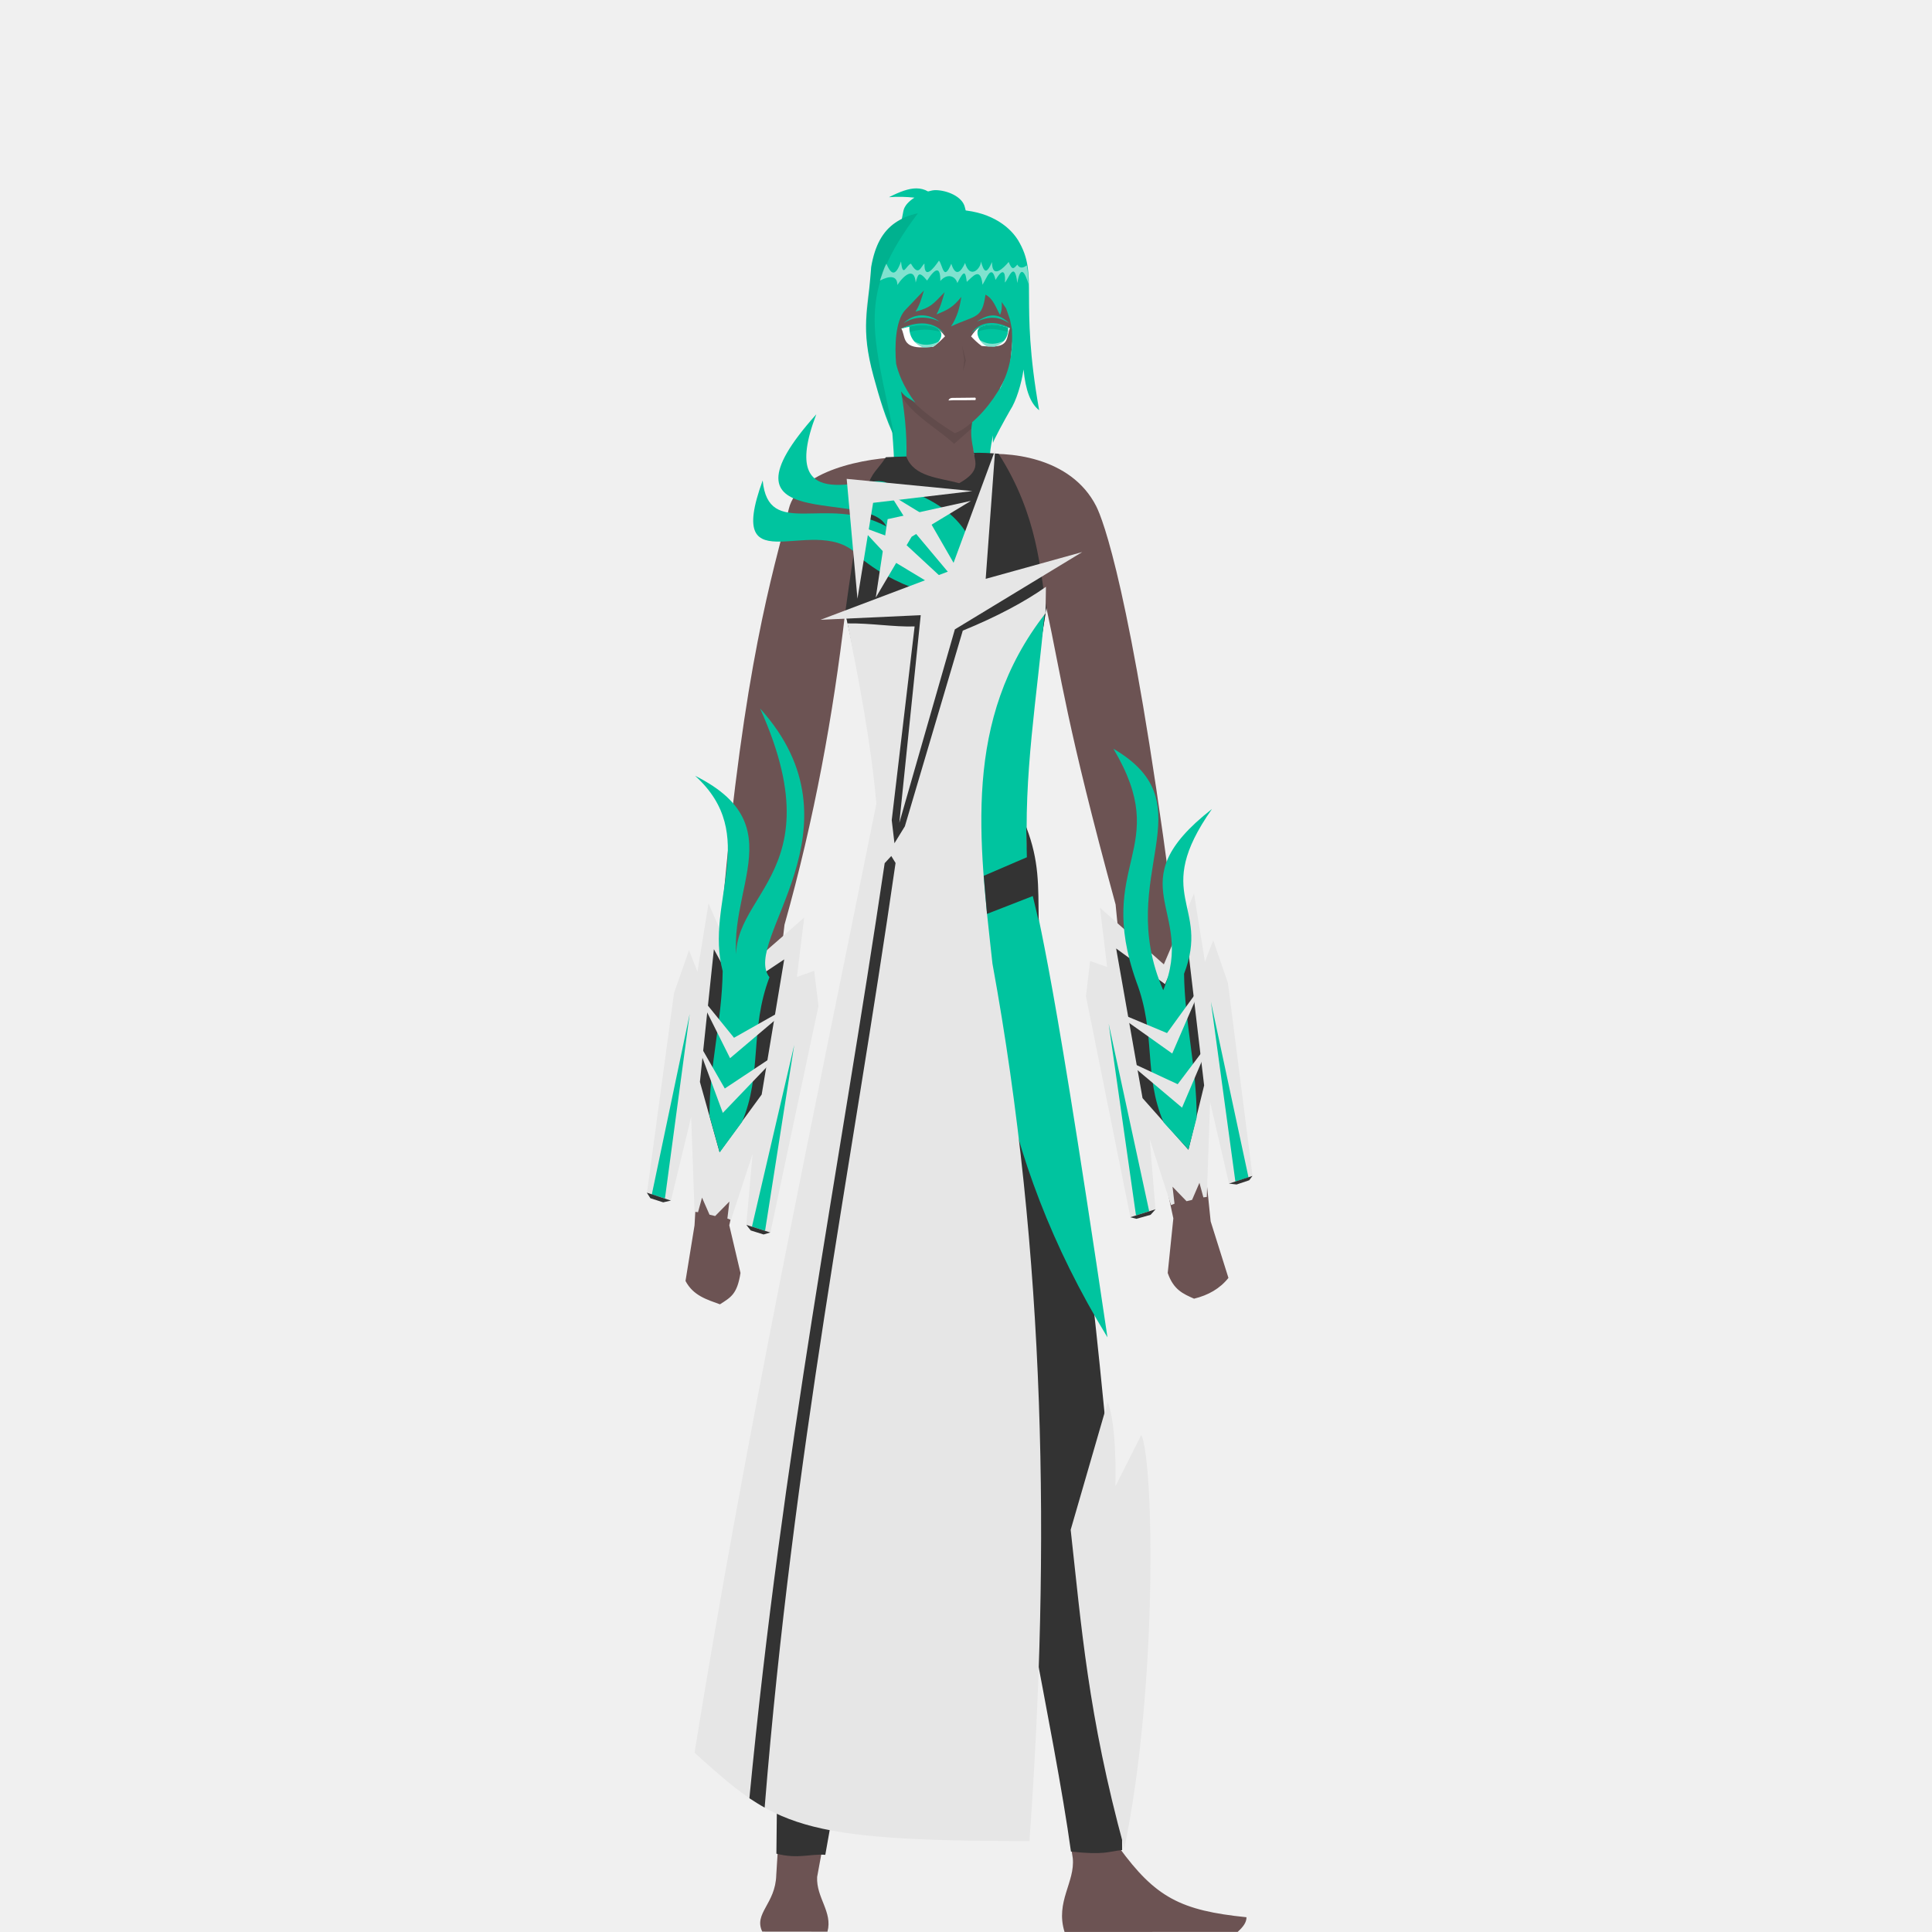
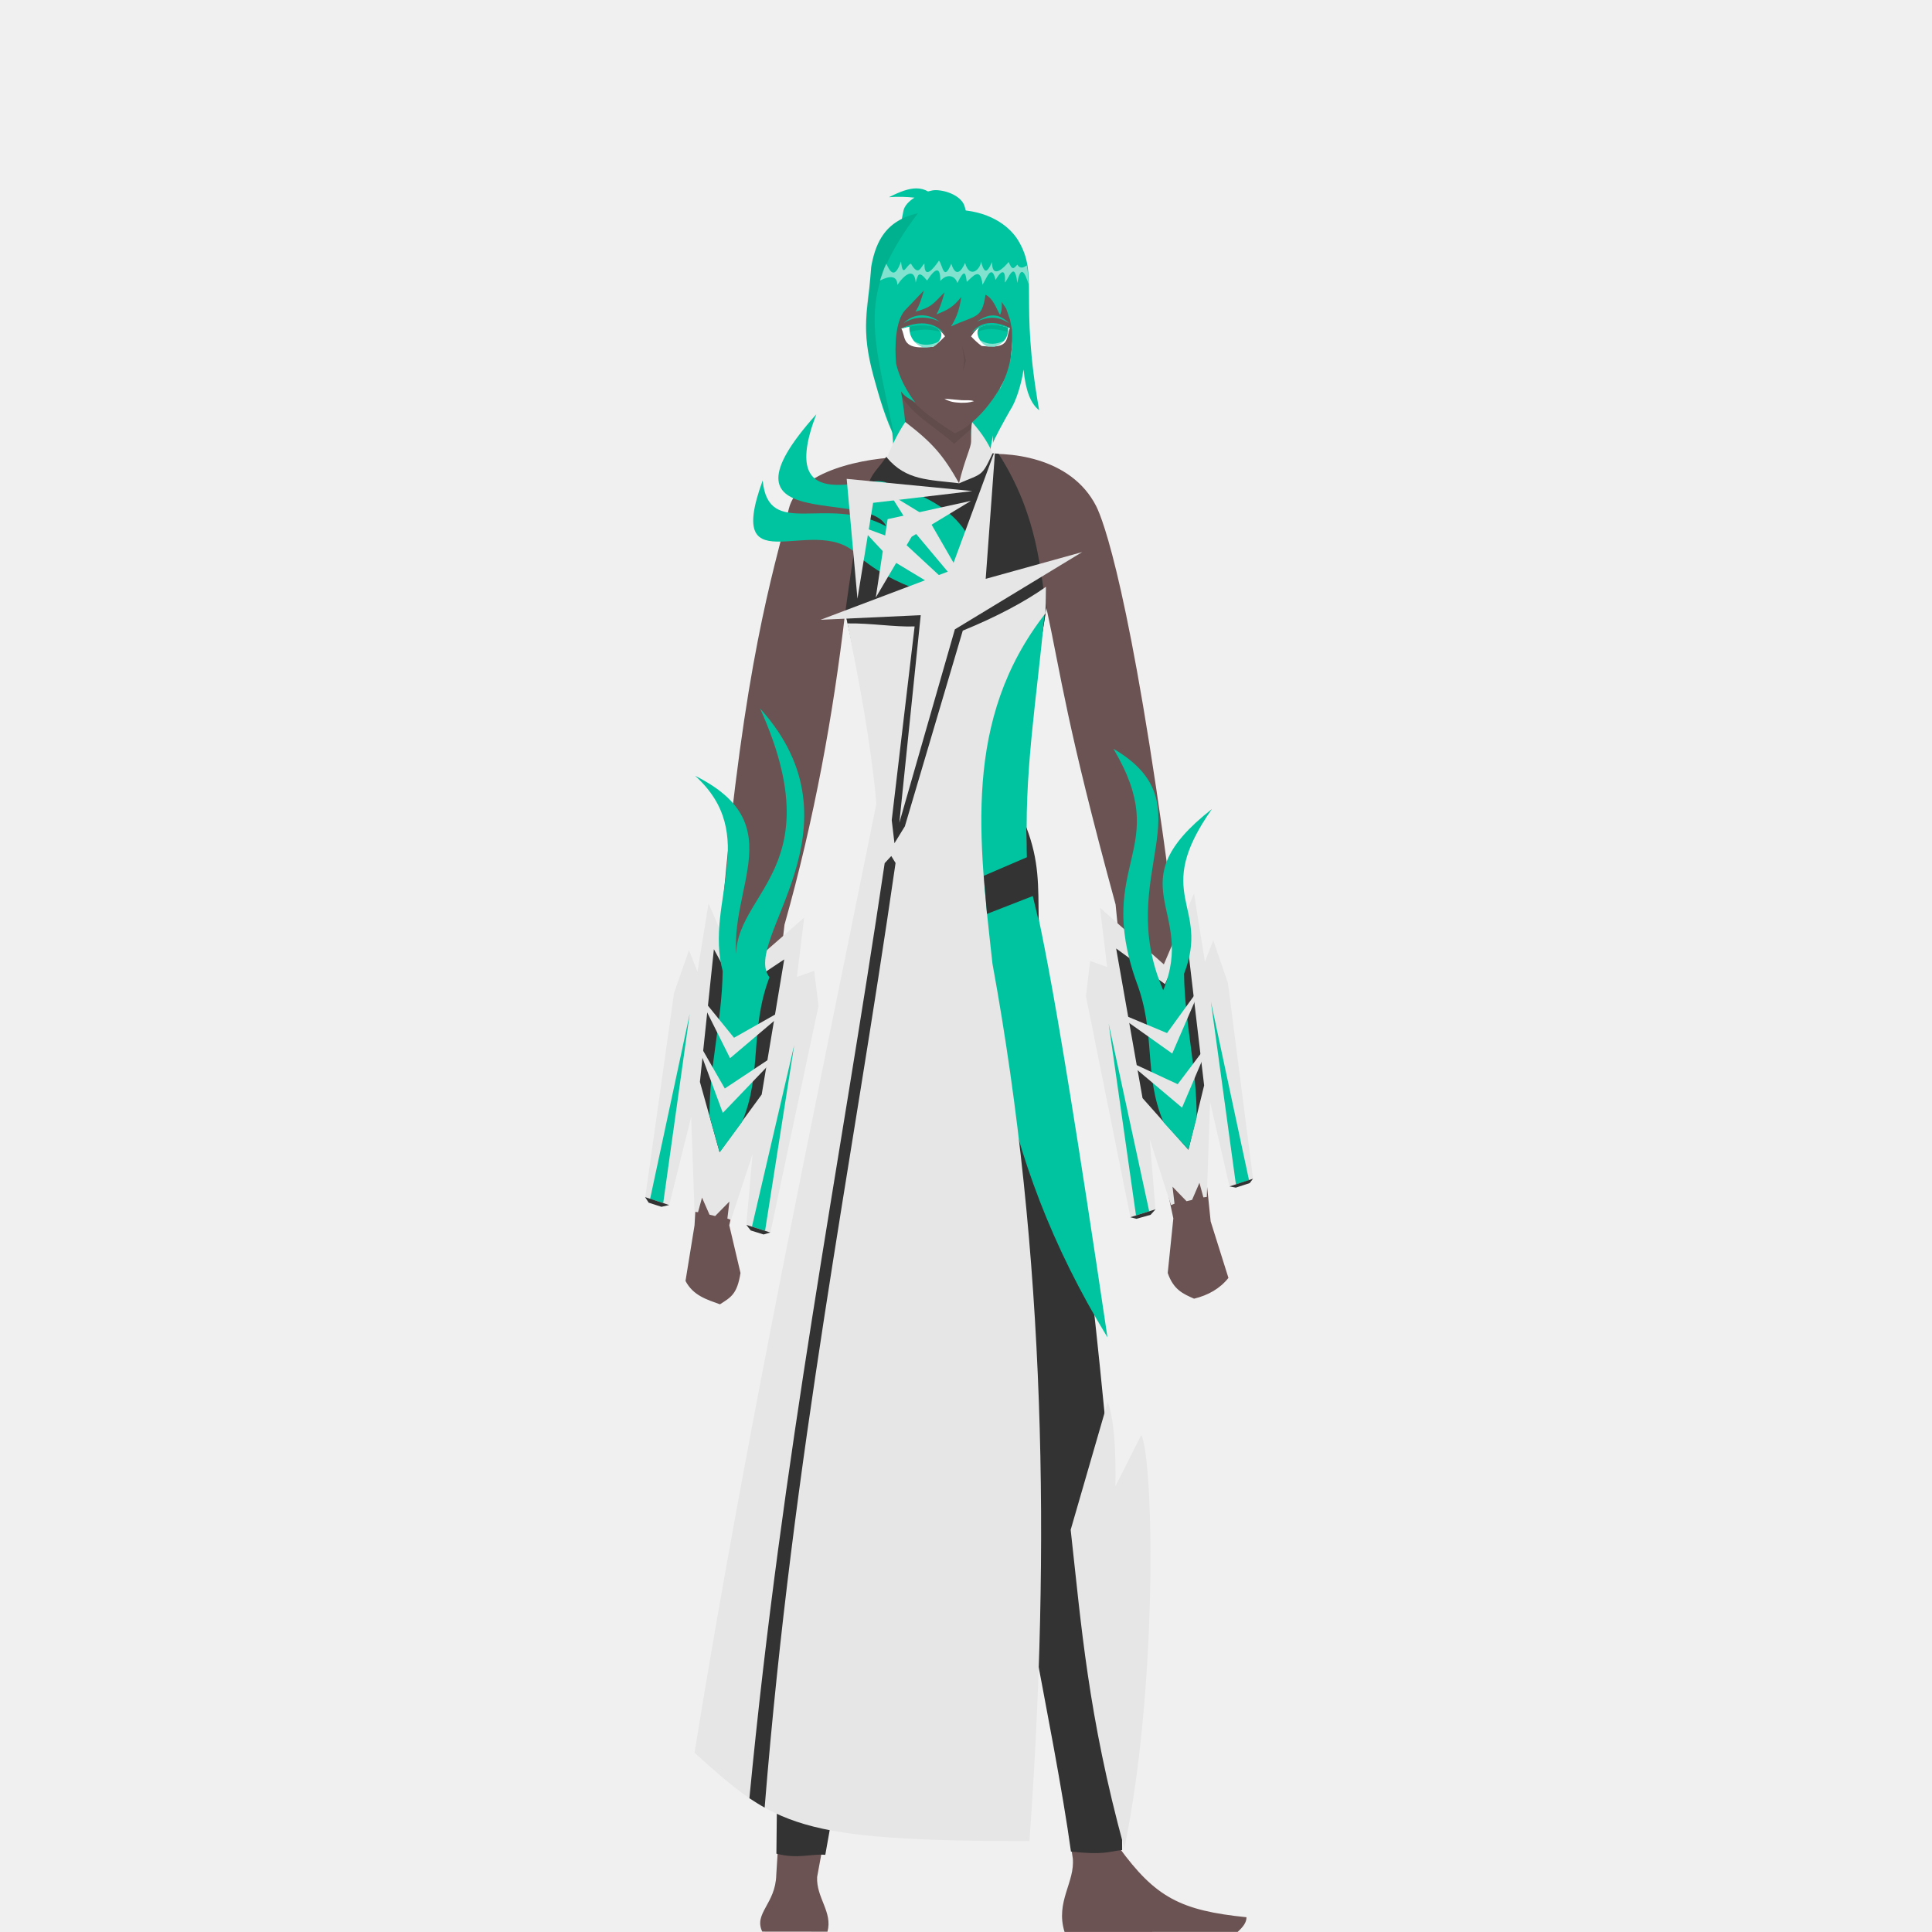
<svg xmlns="http://www.w3.org/2000/svg" version="1.1" id="svg1" width="1512" height="1512" viewBox="0 0 1512 1512">
  <defs id="defs1" />
  <g id="layer1" style="display:inline">
    <path id="path5" style="display:inline;fill:#00c49f;fill-opacity:1;stroke-width:3.78" d="m 717.107,147.426 c -5.925,0.008 -12.738,2.503 -21.379,6.902 6.79,-0.544 13.37,-0.327 19.908,0.357 -4.231,2.716 -7.779,6.211 -8.621,10.338 -7.486,36.699 -18.225,123.541 -18.225,123.541 37.628,106.375 -31.044,440.739 -9.554,689.342 5.945,60.6 23.091,134.268 40.413,208.141 13.38,-76.39 28.229,-145.433 47.395,-192.894 35.649,-146.865 -5.077,-569.819 -5.791,-643.337 0.699,10.212 9.128,22.203 13.301,31.373 -1.912,-47.119 5.751,-27.805 10.258,-103.258 L 755.182,162.445 c -1.85,-8.778 -14.329,-13.64 -23.195,-13.646 -1.425,-0.001 -3.442,0.377 -5.672,1.021 -2.901,-1.628 -5.917,-2.399 -9.207,-2.395 z" />
    <path id="path1" style="display:inline;fill:#6c5353;stroke-width:3.425" d="m 748.22,184.995 c -39.586,1.742 -50.845,10.403 -50.155,67.95 l 1.434,30.819 c 2.225,6.322 -0.47,2.339 3.179,9.316 5.51,26.382 7.244,48.286 6.673,64.492 -33.545,0.352 -84.735,11.112 -91.981,40.524 -12.794,51.934 -35.108,121.362 -51.888,311.991 -10.573,64.971 -16.766,154.131 -21.939,248.922 l -7.06,43.462 c 6.005,11.477 16.658,14.553 26.943,18.294 8.743,-5.57 13.503,-8.056 16.091,-24.529 l -8.785,-37.319 c 20.693,-89.763 35.978,-169.752 43.22,-235.206 23.407,-82.951 38.113,-164.156 47.498,-244.292 11.303,49.643 15.274,37.644 29.516,182.647 -26.078,164.375 -52.469,331.999 -64.237,496.375 l -19.224,309.001 c -0.562,22.53 -17.831,29.976 -10.953,44.254 l 51.029,0.057 c 4.191,-15.512 -8.864,-26.539 -8.087,-42.793 l 55.246,-300.534 c 25.583,-129.761 51.678,-259.522 63.282,-389.283 2.481,119.788 18.315,247.621 34.896,375.903 l 46.629,299.121 c 1.946,18.851 -13.778,34.071 -6.425,57.789 l 135.478,-0.032 c 4.414,-4.05 6.919,-7.426 6.919,-11.476 -51.544,-5.248 -71.187,-15.447 -99.754,-54.621 l -9.398,-285.073 c -10.557,-163.424 -36.253,-330.882 -66.859,-500.057 4.678,-154.175 12.998,-130.892 19.201,-186.006 11.947,55.058 15.626,91.386 54.37,233.18 5.804,67.006 26.469,157.885 45.186,245.636 l -4.394,42.723 c 4.546,13.208 12.077,16.343 20.61,20.13 11.131,-2.708 20.276,-7.908 26.905,-16.266 l -13.911,-44.226 C 936.996,851.869 926.518,760.665 916.039,696.42 884.979,462.531 863.069,406.311 857.896,396.14 c -19.733,-38.802 -69.244,-43.536 -95.437,-39.989 -1.109,-8.005 -3.624,-14.598 -1.662,-25.686 12.503,-10.833 21.897,-24.979 29.48,-41.623 1.305,-15.849 3.427,-29.515 3.017,-49.955 -3.224,-23.921 -7.824,-53.695 -45.075,-53.891 z" />
    <path style="fill:#ffffff;stroke-width:4.143" d="m 739.612,263.167 c -5.065,-6.702 -8.227,-7.762 -15.821,-8.986 -7.093,0.494 -12.125,0.186 -18.405,2.97 3.192,5.413 0.436,14.075 14.39,14.698 8.757,-0.099 1.643,0.111 10.524,-0.441 3.576,-2.266 7.378,-6.361 9.312,-8.24 z" id="path8" />
    <path style="fill:#00c49f;stroke-width:4.232;fill-opacity:1" d="m 734.653,257.902 c -4.852,-4.399 -16.648,-4.063 -22.949,-2.543 -0.513,8.249 4.311,14.313 11.017,16.478 1.55,-0.095 4.375,-0.009 5.918,-0.281 4.847,-0.999 11.485,-9.259 6.014,-13.654 z" id="path9" />
    <path style="fill:#00c49f;stroke-width:4.143;fill-opacity:1" d="m 704.775,257.36 c 12.502,-3.309 24.268,-5.155 34.626,3.856 -10.417,-12.195 -25.816,-8.214 -34.626,-3.856 z" id="path10" />
    <path style="fill:#00c49f;stroke-width:3.066;fill-opacity:1" d="m 764.588,251.666 c 9.828,-4.319 16.857,-4.124 25.358,1.462 -8.26,-8.139 -15.753,-8.073 -25.358,-1.462 z" id="path10-8-6" />
    <path style="fill:#00c49f;stroke-width:3.013;fill-opacity:1" d="m 735.368,251.701 c -9.448,-4.462 -19.92,-4.22 -28.198,1.241 8.074,-8.016 18.993,-7.99 28.198,-1.241 z" id="path10-8-6-6" />
    <path style="fill:#ffffff;stroke-width:3.942" d="m 759.952,263.251 c 4.586,-6.702 6.924,-8.148 13.8,-9.372 6.422,0.494 10.977,0.186 16.663,2.97 -2.89,5.413 0.014,13.715 -12.619,14.339 -7.928,-0.099 -1.487,0.111 -9.528,-0.441 -3.237,-2.266 -6.564,-5.616 -8.316,-7.495 z" id="path8-9" />
    <path style="display:inline;fill:#00c49f;stroke-width:3.926;fill-opacity:1" d="m 790.709,256.929 c -11.224,-3.309 -21.565,-4.908 -30.865,4.103 9.353,-12.195 22.955,-8.461 30.865,-4.103 z" id="path10-5" />
    <path style="display:inline;fill:#00c49f;stroke-width:4.137;fill-opacity:1" d="m 766.908,256.066 c 9.236,-3.876 15.992,-1.223 22.013,0.297 0.491,8.249 -4.12,12.737 -10.528,14.903 -1.482,-0.095 -4.181,-0.009 -5.656,-0.281 -4.632,-0.999 -11.058,-10.524 -5.829,-14.919 z" id="path9-5" />
    <path style="display:inline;fill:#000000;fill-opacity:0.1;stroke-width:3.425" d="m 704.08,300.091 c 6.917,14.157 26.441,28.719 43.249,38.972 6.259,-2.597 9.796,-5.53 13.43,-8.713 l -0.425,5.018 -13.636,11.984 c -12.279,-11.481 -32.539,-22.399 -40.881,-37.058 -0.493,-3.401 -1.158,-6.802 -1.737,-10.203 z" id="path15" />
    <path style="display:inline;fill:#000000;fill-opacity:0.1;stroke-width:3.425" d="m 711.863,259.704 c 12.927,-3.14 16.914,-1.306 24.128,-0.114 -4.432,-6.765 -19.261,-5.058 -24.256,-3.819 -0.076,0.251 0.205,3.612 0.127,3.933 z" id="path2" />
    <path id="path7" style="display:inline;fill:#00c49f;fill-opacity:1;stroke-width:3.78" d="m 747.201,164.162 c -1.092,-0.015 -2.2,-0.012 -3.326,0.014 -37.854,0.851 -56.252,10.96 -62.098,44.738 -2.201,34.714 -8.706,47.086 1.898,85.693 4.534,16.508 9.192,33.122 16.893,48.486 2.95,-16.421 5.31,-24.988 4.137,-37.377 4.155,5.704 5.947,5.332 11.623,9.347 -10.044,-13.108 -13.74,-24.8 -15.014,-30.471 -1.212,-13.288 -0.601,-33.26 6.828,-41.639 l 14.916,-15.627 c -1.698,5.804 -3.246,11.44 -6.596,16.578 12.153,-3.342 13.23,-5.385 22.773,-15.207 -1.693,5.986 -3.274,11.881 -6.371,17.346 8.797,-3.406 13.343,-5.856 19.457,-13.717 -1.244,8.492 -3.212,15.722 -8.041,23.131 19.771,-9.221 24.209,-5.52 26.971,-24.848 6.045,3.053 7.993,9.845 11.367,15.848 1.547,-3.473 1.554,-6.492 1.303,-10.146 l 3.473,5.053 2.998,8.682 1.549,7.744 c 0.592,14.615 -0.334,28.142 -7.963,43.506 -6.892,13.88 -7.185,29.856 -6.854,45.545 0,-1.684 9.575,-19.127 13.379,-25.711 4.902,-7.416 8.86,-20.771 10.553,-31.977 1.521,16.313 5.526,26.847 12.195,31.881 -15.762,-88.852 0.104,-105.342 -16.455,-132.955 l -0.164,-0.361 -0.019,0.062 c -7.32,-11.642 -23.457,-23.255 -49.412,-23.619 z" />
    <path style="display:inline;fill:#000000;fill-opacity:0.1;stroke-width:3.388" d="m 765.016,259.702 c 10.248,-4.071 16.603,-1.508 23.911,-0.043 -0.062,-0.652 0.097,-2.812 -0.019,-3.28 -7.015,-2.396 -23.696,-4.575 -23.892,3.575 z" id="path2-2" />
    <path style="fill:#ffffff;fill-opacity:0.5;stroke-width:3.425" d="m 767.025,266.198 c 6.85,4.162 12.855,3.228 18.581,0.619 -1.504,1.714 -3.661,3.252 -7.274,4.402 l -4.395,-0.095 c -3.54,-0.062 -5.975,-3.103 -6.912,-4.926 z" id="path36" />
    <path style="fill:#ffffff;fill-opacity:0.5;stroke-width:3.425" d="m 715.607,267.09 c 6.85,4.162 13.257,2.971 18.983,0.362 -1.504,1.714 -2.93,3.326 -6.25,4.181 l -5.529,0.162 c -3.906,-1.2 -5.975,-3.103 -7.205,-4.706 z" id="path36-0" />
    <path style="display:inline;fill:#000000;fill-opacity:0.1;stroke-width:3.78" d="m 718.362,166.87 c -47.956,63.976 -36.027,90.134 -18.288,175.077 -20.319,-49.602 -26.741,-82.694 -19.611,-116.26 1.342,-28.033 7.366,-52.175 37.899,-58.817 z" id="path24" />
    <path style="display:inline;fill:#ffffff;fill-opacity:0.5;stroke-width:2.77" d="m 693.688,206.382 c 3.162,7.299 6.76,11.689 11.47,-1.773 1.348,13.469 3.962,2.967 7.76,1.727 6.158,10.782 7.792,1.909 10.56,-0.042 -0.213,13.104 7.167,3.839 11.353,-2.319 2.951,3.301 3.586,16.974 9.655,2.422 3.321,10.473 7.472,6.714 10.793,-0.617 3.864,13.357 12.574,4.18 12.386,-1.192 2.425,8.486 4.307,10.468 8.679,0.504 0.043,13.928 9.4,4.344 13.035,-0.086 2.8,6.885 3.974,5.227 6.774,2.09 2.146,3.606 5.232,2.266 7.378,0.586 1.278,6.327 1.175,10.484 1.387,14.554 -2.611,-8.399 -6.161,-15.817 -8.772,-0.758 -2.15,-18.853 -7.135,-2.514 -9.725,-0.372 0.538,-4.965 -0.082,-14.229 -7.292,-2.05 -3.164,-13.33 -7.047,-0.994 -10.211,3.761 -1.549,-14.687 -7.873,-6.074 -12.307,-2.226 -1.02,-7.311 -1.661,-10.503 -7.397,0.917 -1.567,-5.662 -7.971,-7.859 -13.299,-1.613 0.039,-11.174 -3.558,-10.841 -10.364,-0.348 -6.692,-8.115 -7.106,-4.746 -8.916,1.579 -0.961,-12.467 -9.099,-6.023 -14.346,1.898 -0.067,-7.263 -5.755,-7.554 -13.651,-3.44 1.59,-4.517 2.887,-9.402 5.051,-13.202 z" id="path43" />
-     <path style="display:inline;fill:#ffffff;stroke-width:2.458" d="m 742.464,313.407 c -0.406,0.105 0.443,-2.113 2.987,-2.008 13.861,-0.205 14.36,-0.073 17.624,-0.2 0.942,0.315 0.513,1.738 0.23,1.9 -11.224,0.257 -16.77,-0.097 -20.841,0.307 z" id="path14" />
    <path style="display:inline;fill:#333333;stroke-width:3.425" d="m 709.282,357.244 c 5.886,16.022 25.331,16.549 41.427,20.902 16.758,-9.433 12.483,-16.096 11.443,-23.708 3.294,-0.295 15.747,0.267 19.329,0.67 31.387,48.953 32.357,92.714 37.481,120.734 -5.621,36.467 -23.123,130.383 -16.433,202.428 36.068,143.361 61.481,425.108 64.154,450.486 2.859,54.469 11.416,229.296 11.517,319.112 -10.721,1.103 -13.878,4.073 -40.056,1.171 -13.02,-94.496 -51.462,-263.155 -52.21,-311.602 -10.64,-84.345 -31.101,-266.412 -28.405,-341.292 -23.265,213.305 -73.467,437.417 -111.64,655.449 -12.347,-0.859 -21.23,3.467 -38.272,-0.886 2.057,-328.802 50.604,-550.058 79.305,-780.792 3.188,-61.184 -16.374,-150.171 -25.491,-190.326 16.514,-118.918 18.018,-100.621 31.893,-121.763 2.676,-0.222 12.817,-0.439 15.957,-0.583 z" id="path6" />
    <path style="display:inline;fill:#00c49f;fill-opacity:1;stroke-width:3.78" d="m 694.438,378.483 c -9.467,-10.587 -88.093,30.695 -55.595,-54.255 -86.026,96.036 40.923,57.28 54.703,87.681 -47.405,-25.315 -92.161,10.66 -96.667,-35.91 -31.221,85.653 44.257,21.818 76.141,60.354 7.529,5.413 34.996,30.238 91.876,34.213 7.409,-53.382 -21.248,-78.149 -70.457,-92.083 z" id="path46" />
    <path style="display:inline;fill:#000000;fill-opacity:0.1;stroke-width:6.519" d="m 753,270.58 1.616,11.297 -1.012,8.892 2.282,-8.617 z" id="path32" />
    <path id="path33" style="fill:#e6e6e6;fill-opacity:1;stroke-width:3.78" d="m 778.799,352.262 -34.766,94.268 -101.871,38.523 78.406,-3.609 -16.74,162.482 43.457,-151.383 99.66,-60.492 -75.531,20.957 z" />
    <path style="fill:#e6e6e6;fill-opacity:1;stroke-width:3.78" d="m 759.858,391.987 -46.424,28.084 -28.048,47.572 9.291,-61.353 z" id="path34" />
    <path style="display:inline;fill:#00c49f;fill-opacity:1;stroke-width:3.78" d="m 817.447,480.383 c -5.608,63.895 -16.789,126.862 -13.345,192.266 9.368,59.536 13.271,40.978 62.61,373.977 C 778.759,902.561 765.529,769.709 761.973,605.123 779.405,562.869 780.398,510.153 817.447,480.383 Z" id="path57" />
    <path style="fill:#e6e6e6;fill-opacity:1;stroke-width:3.78" d="m 761.007,384.331 -77.708,9.187 -12.25,75.029 -8.422,-93.786 z" id="path35" />
    <path style="fill:#e6e6e6;fill-opacity:1;stroke-width:3.78" d="m 753.479,493.532 c 26.409,-10.748 48.964,-22.814 65.084,-34.294 l -0.341,20.722 c -64.988,83.18 -52.143,177.518 -41.512,274.236 41.679,227.834 45.485,456.763 28.946,686.656 -182.289,0 -198.877,-12.026 -262.119,-69.148 40.2,-248.885 92.531,-495.839 142.345,-742.8 -4.597,-50.274 -14.076,-97.966 -22.641,-141.021 18.148,-0.294 36.447,2.911 52.55,2.368 l -17.916,151.607 2.138,18.059 8.141,-13.229 z" id="path40" />
    <path style="fill:#e6e6e6;fill-opacity:1;stroke-width:3.78" d="m 672.498,411.596 34.487,12.745 60.727,56.229 -70.666,-42.626 z" id="path47" />
    <path style="fill:#e6e6e6;fill-opacity:1;stroke-width:3.78" d="m 696.464,386.763 16.866,26.754 55.701,66.449 -43.487,-75.464 z" id="path48" />
-     <path id="path55" style="fill:#e6e6e6;fill-opacity:1;stroke-width:3.78" d="m 554.512,707.004 -8.666,53.441 -6.633,-16.803 -11.707,33.523 -21.187,156.336 18.768,6.012 15.839,-65.476 2.633,74.298 2.725,0.343 3.126,-11.402 5.863,13.35 4.416,1.055 11.142,-11.335 -1.574,13.282 2.798,1.093 16.941,-51.645 -4.938,55.539 18.867,5.957 37.633,-177.32 -3.371,-27.484 -13.518,4.775 5.703,-46.449 -50.83,44.361 z" />
-     <path id="path55-2" style="display:inline;fill:#e6e6e6;fill-opacity:1;stroke-width:3.748" d="m 934.455,699.275 8.521,53.441 6.522,-16.803 11.511,33.523 19.25,150.905 -18.399,6.066 -14.82,-63.969 -2.589,74.298 -2.679,0.343 -3.074,-11.402 -5.765,13.35 -4.341,1.055 -10.955,-11.335 1.548,13.282 -2.751,1.093 -16.657,-51.645 4.498,54.942 -19.613,6.178 -34.809,-173.075 3.315,-27.484 13.291,4.775 -5.607,-46.449 49.978,44.361 z" />
+     <path id="path55" style="fill:#e6e6e6;fill-opacity:1;stroke-width:3.78" d="m 554.512,707.004 -8.666,53.441 -6.633,-16.803 -11.707,33.523 -22.532,159.834 18.768,6.012 17.185,-68.974 2.633,74.298 2.725,0.343 3.126,-11.402 5.863,13.35 4.416,1.055 11.142,-11.335 -1.574,13.282 2.798,1.093 16.941,-51.645 -4.938,55.539 18.867,5.957 37.633,-177.32 -3.371,-27.484 -13.518,4.775 5.703,-46.449 -50.83,44.361 z" />
+     <path id="path55-2" style="display:inline;fill:#e6e6e6;fill-opacity:1;stroke-width:3.748" d="m 934.455,699.275 8.521,53.441 6.522,-16.803 11.511,33.523 19.65,153.109 -18.399,6.066 -15.22,-66.173 -2.589,74.298 -2.679,0.343 -3.074,-11.402 -5.765,13.35 -4.341,1.055 -10.955,-11.335 1.548,13.282 -2.751,1.093 -16.657,-51.645 4.498,54.942 -19.613,6.178 -34.809,-173.075 3.315,-27.484 13.291,4.775 -5.607,-46.449 49.978,44.361 z" />
    <path id="path58" style="fill:#e6e6e6;fill-opacity:1;stroke-width:3.78" d="m 866.912,1097.162 -28.992,100.08 c 8.324,74.778 13.541,145.066 41.863,248.731 2.2e-4,0 -2.1e-4,0 0,-0.01 0.041,0.236 0.074,0.459 0.115,0.695 26.511,-128.578 22.987,-303.868 13.283,-323.717 l -20.244,40.242 c 0.609,-28.412 -1.318,-54.122 -6.026,-66.021 z" />
-     <path style="fill:#00c49f;fill-opacity:1;stroke-width:3.78" d="m 510.119,934.767 29.653,-141.262 -19.388,144.506 z" id="path59" />
+     <path style="fill:#00c49f;fill-opacity:1;stroke-width:3.78" d="M 508.774,938.265 539.772,793.505 519.039,941.508 Z" id="path59" />
    <path style="display:inline;fill:#00c49f;fill-opacity:1;stroke-width:3.78" d="M 588.48,960.015 621.585,817.742 598.745,963.258 Z" id="path59-2" />
-     <path style="display:inline;fill:#00c49f;fill-opacity:1;stroke-width:3.781" d="m 977.093,921.436 -29.441,-137.528 19.166,140.771 z" id="path59-1" />
+     <path style="display:inline;fill:#00c49f;fill-opacity:1;stroke-width:3.781" d="m 977.493,923.64 -29.842,-139.732 19.567,142.975 z" id="path59-1" />
    <path style="display:inline;fill:#00c49f;fill-opacity:1;stroke-width:3.781" d="M 899.361,947.941 867.664,801.173 889.038,951.195 Z" id="path59-2-8" />
    <path style="fill:#333333;fill-opacity:1;stroke-width:3.78" d="m 576.545,775.623 37.182,-24.777 -17.627,105.754 -32.964,45.127 -15.38,-55.035 10.943,-103.83 z" id="path60" />
    <path style="fill:#333333;fill-opacity:1;stroke-width:3.78" d="m 873.501,742.283 38.275,27.909 16.745,-38.275 13.843,117.523 -12.288,50.419 -35.918,-40.47 z" id="path61" />
    <path style="display:inline;fill:#00c49f;fill-opacity:1;stroke-width:3.786" d="m 930.053,899.595 6.47,-24.898 c 0.094,-39.543 -9.316,-73.19 -9.868,-112.601 20.887,-54.086 -26.006,-60.906 21.827,-128.954 -75.743,59.272 -11.889,78.572 -38.14,141.823 -39.124,-90.175 36.488,-144.801 -38.957,-188.976 47.004,79.178 -15.083,89.049 17.887,182.203 15.761,41.256 5.333,72.802 21.423,110.281 z" id="path67-3" />
    <path style="display:inline;fill:#00c49f;fill-opacity:1;stroke-width:3.78" d="m 563.205,901.877 -7.959,-28.794 c -0.094,-39.543 9.779,-73.702 10.329,-113.113 C 551.253,705.884 595.296,653.613 544.02,607.154 c 84.716,42.306 11.804,99.184 37.811,165.686 -31.132,-72.018 77.465,-75.144 13.04,-218.344 84.275,93.308 -15.122,181.662 7.324,210.304 -15.706,41.256 -5.515,75.886 -21.549,113.365 z" id="path67" />
    <path style="fill:#e6e6e6;fill-opacity:1;stroke-width:3.78" d="m 545.57,776.586 28.877,35.581 47.441,-26.814 -50.535,42.8 z" id="path62" />
    <path style="fill:#e6e6e6;fill-opacity:1;stroke-width:3.78" d="m 542.991,809.588 24.236,42.284 45.894,-30.424 -47.441,49.503 z" id="path63" />
    <path style="fill:#e6e6e6;fill-opacity:1;stroke-width:3.989" d="m 868.5,789.747 44.817,18.751 27.36,-37.774 -23.283,53.78 z" id="path64" />
    <path style="fill:#e6e6e6;fill-opacity:1;stroke-width:3.78" d="m 880.652,829.426 41.025,19.083 25.742,-34.101 -22.346,52.441 z" id="path65" />
    <path style="fill:#333333;fill-opacity:1;stroke-width:3.78" d="m 769.901,685.411 33.737,-14.512 -0.514,-23.667 c 10.301,26.737 9.416,45.556 9.775,73.572 l -4.63,-19.551 -35.854,13.976 z" id="path66" />
    <path style="fill:#333333;fill-opacity:1;stroke-width:3.78" d="m 692.354,675.531 c -35.926,242.179 -79.993,461.968 -105.869,731.786 3.739,2.444 7.724,5.002 11.937,7.328 22.563,-278.866 67.311,-495.612 102.451,-739.261 l -3.359,-5.459 z" id="path68" />
-     <path style="fill:#333333;fill-opacity:1;stroke-width:3.78" d="m 506.193,933.378 2.814,4.355 10.01,3.227 6.055,-1.38 z" id="path69" />
+     <path style="fill:#333333;fill-opacity:1;stroke-width:3.78" d="m 504.848,936.876 2.814,4.355 10.01,3.227 6.055,-1.38 z" id="path69" />
    <path style="fill:#333333;fill-opacity:1;stroke-width:3.78" d="m 584.11,958.624 3.409,4.335 10.097,3.152 5.24,-1.559 z" id="path70" />
    <path style="fill:#333333;fill-opacity:1;stroke-width:3.78" d="m 884.555,952.613 4.819,1.235 11.099,-3.129 3.888,-4.329 z" id="path71" />
-     <path style="fill:#333333;fill-opacity:1;stroke-width:3.78" d="m 961.817,926.286 5.94,0.7 9.879,-3.293 2.558,-3.409 z" id="path72" />
+     <path style="fill:#333333;fill-opacity:1;stroke-width:3.78" d="m 962.218,928.49 4.937,0.951 10.882,-3.544 2.558,-3.409 z" id="path72" />
+     <path style="fill:#e6e6e6;fill-opacity:1;stroke-width:3.78" d="m 694.116,358.157 c 4.268,-10.361 8.934,-19.928 14.398,-27.897 21.499,16.533 29.408,25.703 42.08,47.955 -23.704,-2.866 -41.451,-2.11 -56.478,-20.059 z" id="path3" />
+     <path style="fill:#e6e6e6;fill-opacity:1;stroke-width:3.78" d="m 750.511,378.276 c 4.483,-18.753 9.384,-27.757 9.478,-32.717 0.101,-9.534 0.072,-11.813 0.827,-15.172 8.424,9.6 13.155,17.568 15.984,24.371 -8.614,18.684 -7.971,15.554 -26.29,23.519 z" id="path4" />
+     <path style="display:inline;fill:#ffffff;fill-opacity:1;stroke-width:3.78" d="m 752.487,313.192 c 3.654,0.269 6.937,-0.399 9.721,0.794 -4.255,1.212 -5.897,1.242 -10.481,1.226 C 746.854,314.938 743.43,314.587 739.1,312 Z" id="path11-3" />
  </g>
</svg>
